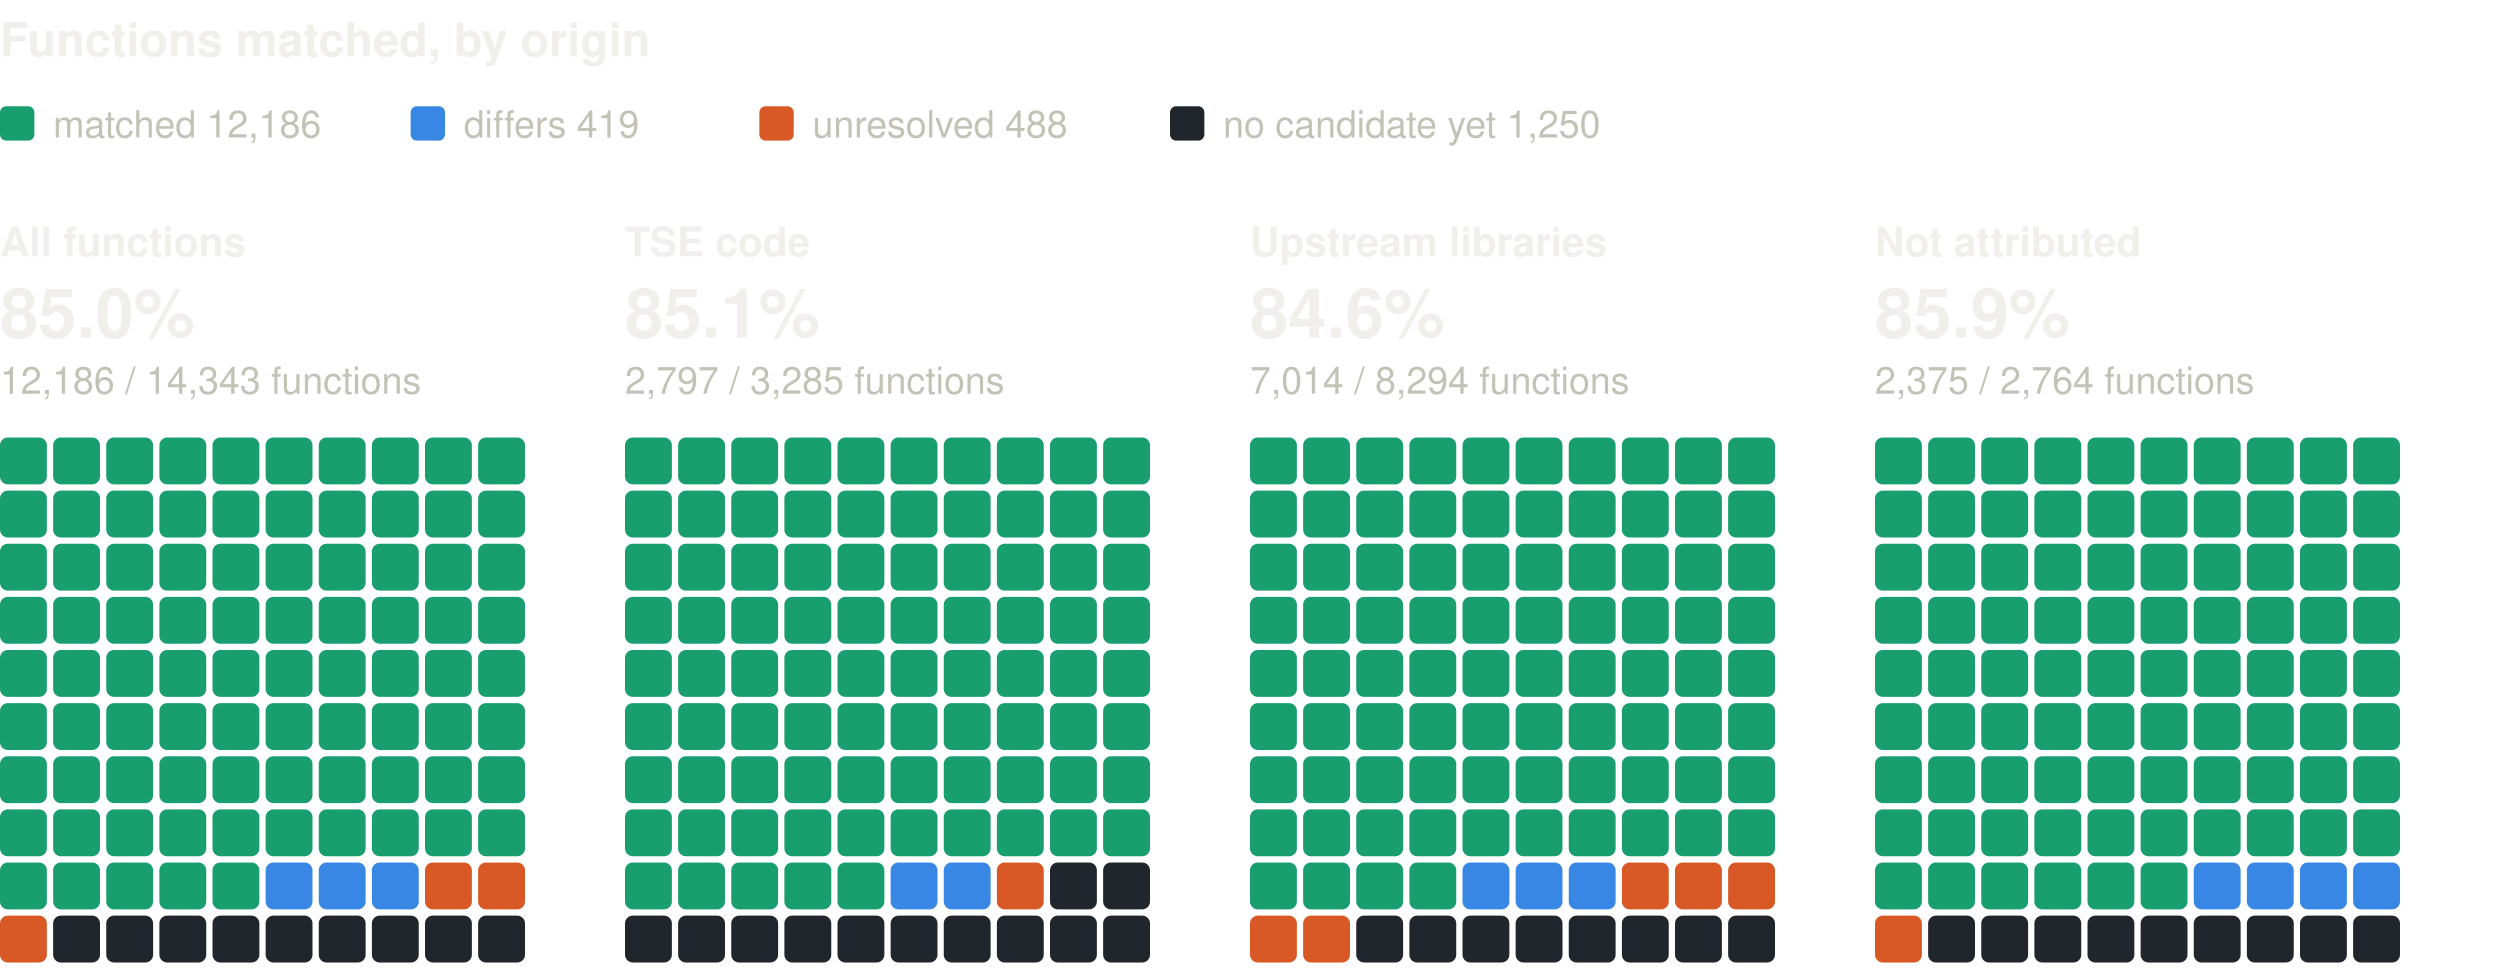
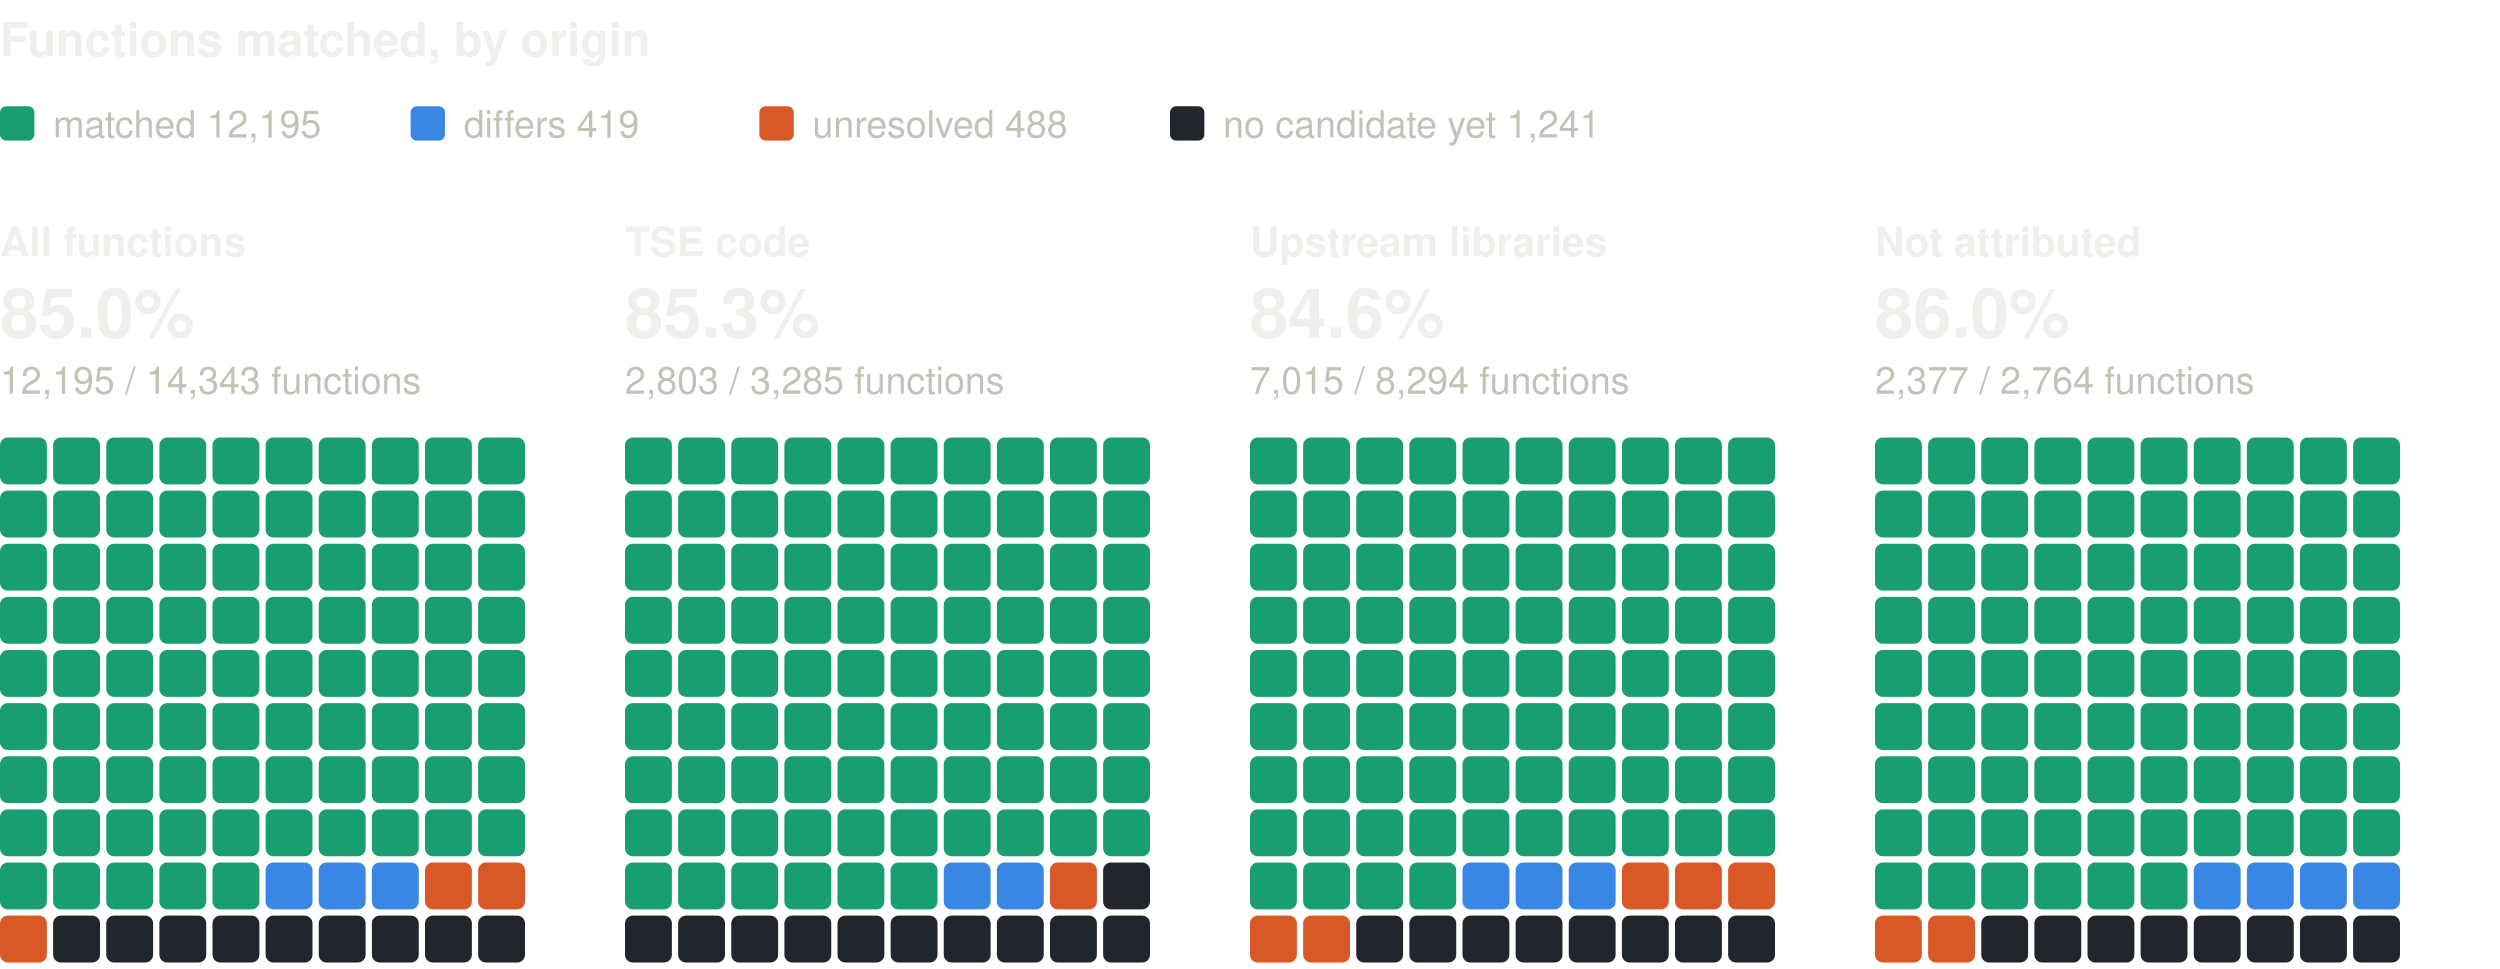
<svg xmlns="http://www.w3.org/2000/svg" width="800" height="310" viewBox="0 0 800 310" role="img" aria-label="Functions matched, by origin: one square per percent, coloured by verdict" font-family="system-ui, -apple-system, 'Segoe UI', Helvetica, Arial, sans-serif">
  <text x="0" y="18" font-size="15" fill="#f0efec" font-weight="600">Functions matched, by origin</text>
  <rect x="0" y="34" width="11" height="11" rx="2" fill="#199e70" />
-   <text x="17" y="44" font-size="12" fill="#c3c2b7">matched 12,186</text>
+   <text x="17" y="44" font-size="12" fill="#c3c2b7">matched 12,195</text>
  <rect x="131.4" y="34" width="11" height="11" rx="2" fill="#3987e5" />
  <text x="148.4" y="44" font-size="12" fill="#c3c2b7">differs 419</text>
  <rect x="243" y="34" width="11" height="11" rx="2" fill="#d95926" />
  <text x="260" y="44" font-size="12" fill="#c3c2b7">unresolved 488</text>
  <rect x="374.4" y="34" width="11" height="11" rx="2" fill="#21262d" />
-   <text x="391.4" y="44" font-size="12" fill="#c3c2b7">no candidate yet 1,250</text>
+   <text x="391.4" y="44" font-size="12" fill="#c3c2b7">no candidate yet 1,241</text>
  <text x="0" y="82" font-size="13" fill="#f0efec" font-weight="600">All functions</text>
  <text x="0" y="108" font-size="22" fill="#f0efec" font-weight="600">85.0%</text>
-   <text x="0" y="126" font-size="12" fill="#c3c2b7">12,186 / 14,343 functions</text>
+   <text x="0" y="126" font-size="12" fill="#c3c2b7">12,195 / 14,343 functions</text>
  <rect x="0" y="140" width="15" height="15" rx="2.5" fill="#199e70" />
  <rect x="17" y="140" width="15" height="15" rx="2.5" fill="#199e70" />
  <rect x="34" y="140" width="15" height="15" rx="2.5" fill="#199e70" />
  <rect x="51" y="140" width="15" height="15" rx="2.5" fill="#199e70" />
  <rect x="68" y="140" width="15" height="15" rx="2.5" fill="#199e70" />
  <rect x="85" y="140" width="15" height="15" rx="2.5" fill="#199e70" />
  <rect x="102" y="140" width="15" height="15" rx="2.5" fill="#199e70" />
  <rect x="119" y="140" width="15" height="15" rx="2.5" fill="#199e70" />
  <rect x="136" y="140" width="15" height="15" rx="2.5" fill="#199e70" />
  <rect x="153" y="140" width="15" height="15" rx="2.5" fill="#199e70" />
  <rect x="0" y="157" width="15" height="15" rx="2.5" fill="#199e70" />
  <rect x="17" y="157" width="15" height="15" rx="2.5" fill="#199e70" />
  <rect x="34" y="157" width="15" height="15" rx="2.5" fill="#199e70" />
  <rect x="51" y="157" width="15" height="15" rx="2.5" fill="#199e70" />
  <rect x="68" y="157" width="15" height="15" rx="2.5" fill="#199e70" />
  <rect x="85" y="157" width="15" height="15" rx="2.5" fill="#199e70" />
  <rect x="102" y="157" width="15" height="15" rx="2.5" fill="#199e70" />
  <rect x="119" y="157" width="15" height="15" rx="2.5" fill="#199e70" />
  <rect x="136" y="157" width="15" height="15" rx="2.5" fill="#199e70" />
  <rect x="153" y="157" width="15" height="15" rx="2.5" fill="#199e70" />
  <rect x="0" y="174" width="15" height="15" rx="2.5" fill="#199e70" />
  <rect x="17" y="174" width="15" height="15" rx="2.5" fill="#199e70" />
  <rect x="34" y="174" width="15" height="15" rx="2.5" fill="#199e70" />
  <rect x="51" y="174" width="15" height="15" rx="2.5" fill="#199e70" />
  <rect x="68" y="174" width="15" height="15" rx="2.5" fill="#199e70" />
  <rect x="85" y="174" width="15" height="15" rx="2.5" fill="#199e70" />
  <rect x="102" y="174" width="15" height="15" rx="2.5" fill="#199e70" />
  <rect x="119" y="174" width="15" height="15" rx="2.5" fill="#199e70" />
  <rect x="136" y="174" width="15" height="15" rx="2.5" fill="#199e70" />
  <rect x="153" y="174" width="15" height="15" rx="2.5" fill="#199e70" />
  <rect x="0" y="191" width="15" height="15" rx="2.5" fill="#199e70" />
  <rect x="17" y="191" width="15" height="15" rx="2.5" fill="#199e70" />
  <rect x="34" y="191" width="15" height="15" rx="2.5" fill="#199e70" />
  <rect x="51" y="191" width="15" height="15" rx="2.5" fill="#199e70" />
  <rect x="68" y="191" width="15" height="15" rx="2.5" fill="#199e70" />
  <rect x="85" y="191" width="15" height="15" rx="2.5" fill="#199e70" />
  <rect x="102" y="191" width="15" height="15" rx="2.5" fill="#199e70" />
  <rect x="119" y="191" width="15" height="15" rx="2.5" fill="#199e70" />
  <rect x="136" y="191" width="15" height="15" rx="2.5" fill="#199e70" />
  <rect x="153" y="191" width="15" height="15" rx="2.5" fill="#199e70" />
  <rect x="0" y="208" width="15" height="15" rx="2.5" fill="#199e70" />
  <rect x="17" y="208" width="15" height="15" rx="2.5" fill="#199e70" />
  <rect x="34" y="208" width="15" height="15" rx="2.5" fill="#199e70" />
  <rect x="51" y="208" width="15" height="15" rx="2.5" fill="#199e70" />
  <rect x="68" y="208" width="15" height="15" rx="2.5" fill="#199e70" />
  <rect x="85" y="208" width="15" height="15" rx="2.5" fill="#199e70" />
  <rect x="102" y="208" width="15" height="15" rx="2.5" fill="#199e70" />
  <rect x="119" y="208" width="15" height="15" rx="2.5" fill="#199e70" />
  <rect x="136" y="208" width="15" height="15" rx="2.5" fill="#199e70" />
  <rect x="153" y="208" width="15" height="15" rx="2.5" fill="#199e70" />
  <rect x="0" y="225" width="15" height="15" rx="2.5" fill="#199e70" />
  <rect x="17" y="225" width="15" height="15" rx="2.5" fill="#199e70" />
  <rect x="34" y="225" width="15" height="15" rx="2.5" fill="#199e70" />
  <rect x="51" y="225" width="15" height="15" rx="2.5" fill="#199e70" />
  <rect x="68" y="225" width="15" height="15" rx="2.5" fill="#199e70" />
  <rect x="85" y="225" width="15" height="15" rx="2.5" fill="#199e70" />
  <rect x="102" y="225" width="15" height="15" rx="2.5" fill="#199e70" />
  <rect x="119" y="225" width="15" height="15" rx="2.5" fill="#199e70" />
  <rect x="136" y="225" width="15" height="15" rx="2.5" fill="#199e70" />
  <rect x="153" y="225" width="15" height="15" rx="2.5" fill="#199e70" />
  <rect x="0" y="242" width="15" height="15" rx="2.5" fill="#199e70" />
  <rect x="17" y="242" width="15" height="15" rx="2.5" fill="#199e70" />
  <rect x="34" y="242" width="15" height="15" rx="2.5" fill="#199e70" />
  <rect x="51" y="242" width="15" height="15" rx="2.5" fill="#199e70" />
  <rect x="68" y="242" width="15" height="15" rx="2.5" fill="#199e70" />
  <rect x="85" y="242" width="15" height="15" rx="2.5" fill="#199e70" />
  <rect x="102" y="242" width="15" height="15" rx="2.5" fill="#199e70" />
  <rect x="119" y="242" width="15" height="15" rx="2.5" fill="#199e70" />
  <rect x="136" y="242" width="15" height="15" rx="2.5" fill="#199e70" />
  <rect x="153" y="242" width="15" height="15" rx="2.5" fill="#199e70" />
  <rect x="0" y="259" width="15" height="15" rx="2.5" fill="#199e70" />
  <rect x="17" y="259" width="15" height="15" rx="2.5" fill="#199e70" />
  <rect x="34" y="259" width="15" height="15" rx="2.5" fill="#199e70" />
  <rect x="51" y="259" width="15" height="15" rx="2.5" fill="#199e70" />
  <rect x="68" y="259" width="15" height="15" rx="2.5" fill="#199e70" />
  <rect x="85" y="259" width="15" height="15" rx="2.5" fill="#199e70" />
  <rect x="102" y="259" width="15" height="15" rx="2.5" fill="#199e70" />
  <rect x="119" y="259" width="15" height="15" rx="2.5" fill="#199e70" />
  <rect x="136" y="259" width="15" height="15" rx="2.5" fill="#199e70" />
  <rect x="153" y="259" width="15" height="15" rx="2.5" fill="#199e70" />
  <rect x="0" y="276" width="15" height="15" rx="2.5" fill="#199e70" />
  <rect x="17" y="276" width="15" height="15" rx="2.5" fill="#199e70" />
  <rect x="34" y="276" width="15" height="15" rx="2.5" fill="#199e70" />
  <rect x="51" y="276" width="15" height="15" rx="2.5" fill="#199e70" />
  <rect x="68" y="276" width="15" height="15" rx="2.5" fill="#199e70" />
  <rect x="85" y="276" width="15" height="15" rx="2.5" fill="#3987e5" />
  <rect x="102" y="276" width="15" height="15" rx="2.5" fill="#3987e5" />
  <rect x="119" y="276" width="15" height="15" rx="2.5" fill="#3987e5" />
  <rect x="136" y="276" width="15" height="15" rx="2.5" fill="#d95926" />
  <rect x="153" y="276" width="15" height="15" rx="2.5" fill="#d95926" />
  <rect x="0" y="293" width="15" height="15" rx="2.5" fill="#d95926" />
  <rect x="17" y="293" width="15" height="15" rx="2.5" fill="#21262d" />
  <rect x="34" y="293" width="15" height="15" rx="2.5" fill="#21262d" />
  <rect x="51" y="293" width="15" height="15" rx="2.5" fill="#21262d" />
  <rect x="68" y="293" width="15" height="15" rx="2.5" fill="#21262d" />
  <rect x="85" y="293" width="15" height="15" rx="2.5" fill="#21262d" />
  <rect x="102" y="293" width="15" height="15" rx="2.5" fill="#21262d" />
  <rect x="119" y="293" width="15" height="15" rx="2.5" fill="#21262d" />
  <rect x="136" y="293" width="15" height="15" rx="2.5" fill="#21262d" />
  <rect x="153" y="293" width="15" height="15" rx="2.5" fill="#21262d" />
  <text x="200" y="82" font-size="13" fill="#f0efec" font-weight="600">TSE code</text>
-   <text x="200" y="108" font-size="22" fill="#f0efec" font-weight="600">85.1%</text>
-   <text x="200" y="126" font-size="12" fill="#c3c2b7">2,797 / 3,285 functions</text>
+   <text x="200" y="108" font-size="22" fill="#f0efec" font-weight="600">85.3%</text>
+   <text x="200" y="126" font-size="12" fill="#c3c2b7">2,803 / 3,285 functions</text>
  <rect x="200" y="140" width="15" height="15" rx="2.5" fill="#199e70" />
  <rect x="217" y="140" width="15" height="15" rx="2.5" fill="#199e70" />
  <rect x="234" y="140" width="15" height="15" rx="2.5" fill="#199e70" />
  <rect x="251" y="140" width="15" height="15" rx="2.5" fill="#199e70" />
  <rect x="268" y="140" width="15" height="15" rx="2.5" fill="#199e70" />
  <rect x="285" y="140" width="15" height="15" rx="2.5" fill="#199e70" />
  <rect x="302" y="140" width="15" height="15" rx="2.5" fill="#199e70" />
  <rect x="319" y="140" width="15" height="15" rx="2.5" fill="#199e70" />
  <rect x="336" y="140" width="15" height="15" rx="2.5" fill="#199e70" />
  <rect x="353" y="140" width="15" height="15" rx="2.5" fill="#199e70" />
  <rect x="200" y="157" width="15" height="15" rx="2.5" fill="#199e70" />
  <rect x="217" y="157" width="15" height="15" rx="2.5" fill="#199e70" />
  <rect x="234" y="157" width="15" height="15" rx="2.5" fill="#199e70" />
  <rect x="251" y="157" width="15" height="15" rx="2.5" fill="#199e70" />
  <rect x="268" y="157" width="15" height="15" rx="2.5" fill="#199e70" />
  <rect x="285" y="157" width="15" height="15" rx="2.5" fill="#199e70" />
  <rect x="302" y="157" width="15" height="15" rx="2.5" fill="#199e70" />
  <rect x="319" y="157" width="15" height="15" rx="2.5" fill="#199e70" />
  <rect x="336" y="157" width="15" height="15" rx="2.5" fill="#199e70" />
  <rect x="353" y="157" width="15" height="15" rx="2.5" fill="#199e70" />
  <rect x="200" y="174" width="15" height="15" rx="2.5" fill="#199e70" />
  <rect x="217" y="174" width="15" height="15" rx="2.5" fill="#199e70" />
  <rect x="234" y="174" width="15" height="15" rx="2.5" fill="#199e70" />
  <rect x="251" y="174" width="15" height="15" rx="2.5" fill="#199e70" />
  <rect x="268" y="174" width="15" height="15" rx="2.5" fill="#199e70" />
  <rect x="285" y="174" width="15" height="15" rx="2.5" fill="#199e70" />
  <rect x="302" y="174" width="15" height="15" rx="2.5" fill="#199e70" />
  <rect x="319" y="174" width="15" height="15" rx="2.5" fill="#199e70" />
  <rect x="336" y="174" width="15" height="15" rx="2.5" fill="#199e70" />
  <rect x="353" y="174" width="15" height="15" rx="2.5" fill="#199e70" />
  <rect x="200" y="191" width="15" height="15" rx="2.5" fill="#199e70" />
  <rect x="217" y="191" width="15" height="15" rx="2.5" fill="#199e70" />
  <rect x="234" y="191" width="15" height="15" rx="2.5" fill="#199e70" />
  <rect x="251" y="191" width="15" height="15" rx="2.5" fill="#199e70" />
  <rect x="268" y="191" width="15" height="15" rx="2.5" fill="#199e70" />
  <rect x="285" y="191" width="15" height="15" rx="2.5" fill="#199e70" />
  <rect x="302" y="191" width="15" height="15" rx="2.5" fill="#199e70" />
  <rect x="319" y="191" width="15" height="15" rx="2.5" fill="#199e70" />
  <rect x="336" y="191" width="15" height="15" rx="2.5" fill="#199e70" />
  <rect x="353" y="191" width="15" height="15" rx="2.5" fill="#199e70" />
  <rect x="200" y="208" width="15" height="15" rx="2.5" fill="#199e70" />
  <rect x="217" y="208" width="15" height="15" rx="2.5" fill="#199e70" />
  <rect x="234" y="208" width="15" height="15" rx="2.5" fill="#199e70" />
  <rect x="251" y="208" width="15" height="15" rx="2.5" fill="#199e70" />
  <rect x="268" y="208" width="15" height="15" rx="2.5" fill="#199e70" />
  <rect x="285" y="208" width="15" height="15" rx="2.5" fill="#199e70" />
  <rect x="302" y="208" width="15" height="15" rx="2.5" fill="#199e70" />
  <rect x="319" y="208" width="15" height="15" rx="2.5" fill="#199e70" />
  <rect x="336" y="208" width="15" height="15" rx="2.5" fill="#199e70" />
  <rect x="353" y="208" width="15" height="15" rx="2.5" fill="#199e70" />
  <rect x="200" y="225" width="15" height="15" rx="2.5" fill="#199e70" />
  <rect x="217" y="225" width="15" height="15" rx="2.5" fill="#199e70" />
  <rect x="234" y="225" width="15" height="15" rx="2.5" fill="#199e70" />
  <rect x="251" y="225" width="15" height="15" rx="2.5" fill="#199e70" />
  <rect x="268" y="225" width="15" height="15" rx="2.5" fill="#199e70" />
  <rect x="285" y="225" width="15" height="15" rx="2.5" fill="#199e70" />
  <rect x="302" y="225" width="15" height="15" rx="2.5" fill="#199e70" />
  <rect x="319" y="225" width="15" height="15" rx="2.5" fill="#199e70" />
  <rect x="336" y="225" width="15" height="15" rx="2.5" fill="#199e70" />
  <rect x="353" y="225" width="15" height="15" rx="2.5" fill="#199e70" />
  <rect x="200" y="242" width="15" height="15" rx="2.5" fill="#199e70" />
  <rect x="217" y="242" width="15" height="15" rx="2.5" fill="#199e70" />
  <rect x="234" y="242" width="15" height="15" rx="2.5" fill="#199e70" />
  <rect x="251" y="242" width="15" height="15" rx="2.5" fill="#199e70" />
  <rect x="268" y="242" width="15" height="15" rx="2.5" fill="#199e70" />
  <rect x="285" y="242" width="15" height="15" rx="2.5" fill="#199e70" />
  <rect x="302" y="242" width="15" height="15" rx="2.5" fill="#199e70" />
  <rect x="319" y="242" width="15" height="15" rx="2.5" fill="#199e70" />
  <rect x="336" y="242" width="15" height="15" rx="2.5" fill="#199e70" />
  <rect x="353" y="242" width="15" height="15" rx="2.5" fill="#199e70" />
  <rect x="200" y="259" width="15" height="15" rx="2.5" fill="#199e70" />
  <rect x="217" y="259" width="15" height="15" rx="2.5" fill="#199e70" />
  <rect x="234" y="259" width="15" height="15" rx="2.5" fill="#199e70" />
  <rect x="251" y="259" width="15" height="15" rx="2.5" fill="#199e70" />
  <rect x="268" y="259" width="15" height="15" rx="2.5" fill="#199e70" />
  <rect x="285" y="259" width="15" height="15" rx="2.5" fill="#199e70" />
  <rect x="302" y="259" width="15" height="15" rx="2.5" fill="#199e70" />
  <rect x="319" y="259" width="15" height="15" rx="2.5" fill="#199e70" />
  <rect x="336" y="259" width="15" height="15" rx="2.5" fill="#199e70" />
  <rect x="353" y="259" width="15" height="15" rx="2.5" fill="#199e70" />
  <rect x="200" y="276" width="15" height="15" rx="2.5" fill="#199e70" />
  <rect x="217" y="276" width="15" height="15" rx="2.5" fill="#199e70" />
  <rect x="234" y="276" width="15" height="15" rx="2.5" fill="#199e70" />
  <rect x="251" y="276" width="15" height="15" rx="2.5" fill="#199e70" />
  <rect x="268" y="276" width="15" height="15" rx="2.5" fill="#199e70" />
-   <rect x="285" y="276" width="15" height="15" rx="2.5" fill="#3987e5" />
+   <rect x="285" y="276" width="15" height="15" rx="2.5" fill="#199e70" />
  <rect x="302" y="276" width="15" height="15" rx="2.5" fill="#3987e5" />
-   <rect x="319" y="276" width="15" height="15" rx="2.5" fill="#d95926" />
-   <rect x="336" y="276" width="15" height="15" rx="2.5" fill="#21262d" />
+   <rect x="319" y="276" width="15" height="15" rx="2.5" fill="#3987e5" />
+   <rect x="336" y="276" width="15" height="15" rx="2.5" fill="#d95926" />
  <rect x="353" y="276" width="15" height="15" rx="2.5" fill="#21262d" />
  <rect x="200" y="293" width="15" height="15" rx="2.5" fill="#21262d" />
  <rect x="217" y="293" width="15" height="15" rx="2.5" fill="#21262d" />
  <rect x="234" y="293" width="15" height="15" rx="2.5" fill="#21262d" />
  <rect x="251" y="293" width="15" height="15" rx="2.5" fill="#21262d" />
  <rect x="268" y="293" width="15" height="15" rx="2.5" fill="#21262d" />
  <rect x="285" y="293" width="15" height="15" rx="2.5" fill="#21262d" />
  <rect x="302" y="293" width="15" height="15" rx="2.5" fill="#21262d" />
  <rect x="319" y="293" width="15" height="15" rx="2.5" fill="#21262d" />
  <rect x="336" y="293" width="15" height="15" rx="2.5" fill="#21262d" />
  <rect x="353" y="293" width="15" height="15" rx="2.5" fill="#21262d" />
  <text x="400" y="82" font-size="13" fill="#f0efec" font-weight="600">Upstream libraries</text>
  <text x="400" y="108" font-size="22" fill="#f0efec" font-weight="600">84.6%</text>
-   <text x="400" y="126" font-size="12" fill="#c3c2b7">7,014 / 8,294 functions</text>
+   <text x="400" y="126" font-size="12" fill="#c3c2b7">7,015 / 8,294 functions</text>
  <rect x="400" y="140" width="15" height="15" rx="2.5" fill="#199e70" />
  <rect x="417" y="140" width="15" height="15" rx="2.5" fill="#199e70" />
  <rect x="434" y="140" width="15" height="15" rx="2.5" fill="#199e70" />
  <rect x="451" y="140" width="15" height="15" rx="2.5" fill="#199e70" />
  <rect x="468" y="140" width="15" height="15" rx="2.5" fill="#199e70" />
  <rect x="485" y="140" width="15" height="15" rx="2.5" fill="#199e70" />
  <rect x="502" y="140" width="15" height="15" rx="2.5" fill="#199e70" />
  <rect x="519" y="140" width="15" height="15" rx="2.5" fill="#199e70" />
  <rect x="536" y="140" width="15" height="15" rx="2.5" fill="#199e70" />
  <rect x="553" y="140" width="15" height="15" rx="2.5" fill="#199e70" />
  <rect x="400" y="157" width="15" height="15" rx="2.5" fill="#199e70" />
  <rect x="417" y="157" width="15" height="15" rx="2.5" fill="#199e70" />
  <rect x="434" y="157" width="15" height="15" rx="2.5" fill="#199e70" />
  <rect x="451" y="157" width="15" height="15" rx="2.5" fill="#199e70" />
  <rect x="468" y="157" width="15" height="15" rx="2.5" fill="#199e70" />
  <rect x="485" y="157" width="15" height="15" rx="2.5" fill="#199e70" />
  <rect x="502" y="157" width="15" height="15" rx="2.5" fill="#199e70" />
  <rect x="519" y="157" width="15" height="15" rx="2.5" fill="#199e70" />
  <rect x="536" y="157" width="15" height="15" rx="2.5" fill="#199e70" />
  <rect x="553" y="157" width="15" height="15" rx="2.5" fill="#199e70" />
  <rect x="400" y="174" width="15" height="15" rx="2.5" fill="#199e70" />
  <rect x="417" y="174" width="15" height="15" rx="2.5" fill="#199e70" />
  <rect x="434" y="174" width="15" height="15" rx="2.5" fill="#199e70" />
  <rect x="451" y="174" width="15" height="15" rx="2.5" fill="#199e70" />
  <rect x="468" y="174" width="15" height="15" rx="2.5" fill="#199e70" />
  <rect x="485" y="174" width="15" height="15" rx="2.5" fill="#199e70" />
  <rect x="502" y="174" width="15" height="15" rx="2.5" fill="#199e70" />
  <rect x="519" y="174" width="15" height="15" rx="2.5" fill="#199e70" />
  <rect x="536" y="174" width="15" height="15" rx="2.5" fill="#199e70" />
  <rect x="553" y="174" width="15" height="15" rx="2.5" fill="#199e70" />
  <rect x="400" y="191" width="15" height="15" rx="2.5" fill="#199e70" />
  <rect x="417" y="191" width="15" height="15" rx="2.5" fill="#199e70" />
  <rect x="434" y="191" width="15" height="15" rx="2.5" fill="#199e70" />
  <rect x="451" y="191" width="15" height="15" rx="2.5" fill="#199e70" />
  <rect x="468" y="191" width="15" height="15" rx="2.5" fill="#199e70" />
  <rect x="485" y="191" width="15" height="15" rx="2.5" fill="#199e70" />
  <rect x="502" y="191" width="15" height="15" rx="2.5" fill="#199e70" />
  <rect x="519" y="191" width="15" height="15" rx="2.5" fill="#199e70" />
  <rect x="536" y="191" width="15" height="15" rx="2.5" fill="#199e70" />
  <rect x="553" y="191" width="15" height="15" rx="2.5" fill="#199e70" />
  <rect x="400" y="208" width="15" height="15" rx="2.5" fill="#199e70" />
  <rect x="417" y="208" width="15" height="15" rx="2.5" fill="#199e70" />
  <rect x="434" y="208" width="15" height="15" rx="2.5" fill="#199e70" />
  <rect x="451" y="208" width="15" height="15" rx="2.5" fill="#199e70" />
  <rect x="468" y="208" width="15" height="15" rx="2.5" fill="#199e70" />
  <rect x="485" y="208" width="15" height="15" rx="2.5" fill="#199e70" />
  <rect x="502" y="208" width="15" height="15" rx="2.5" fill="#199e70" />
  <rect x="519" y="208" width="15" height="15" rx="2.5" fill="#199e70" />
  <rect x="536" y="208" width="15" height="15" rx="2.5" fill="#199e70" />
  <rect x="553" y="208" width="15" height="15" rx="2.5" fill="#199e70" />
  <rect x="400" y="225" width="15" height="15" rx="2.5" fill="#199e70" />
  <rect x="417" y="225" width="15" height="15" rx="2.5" fill="#199e70" />
  <rect x="434" y="225" width="15" height="15" rx="2.5" fill="#199e70" />
  <rect x="451" y="225" width="15" height="15" rx="2.5" fill="#199e70" />
  <rect x="468" y="225" width="15" height="15" rx="2.5" fill="#199e70" />
  <rect x="485" y="225" width="15" height="15" rx="2.5" fill="#199e70" />
  <rect x="502" y="225" width="15" height="15" rx="2.5" fill="#199e70" />
  <rect x="519" y="225" width="15" height="15" rx="2.5" fill="#199e70" />
  <rect x="536" y="225" width="15" height="15" rx="2.5" fill="#199e70" />
  <rect x="553" y="225" width="15" height="15" rx="2.5" fill="#199e70" />
  <rect x="400" y="242" width="15" height="15" rx="2.5" fill="#199e70" />
  <rect x="417" y="242" width="15" height="15" rx="2.5" fill="#199e70" />
  <rect x="434" y="242" width="15" height="15" rx="2.5" fill="#199e70" />
  <rect x="451" y="242" width="15" height="15" rx="2.5" fill="#199e70" />
  <rect x="468" y="242" width="15" height="15" rx="2.5" fill="#199e70" />
  <rect x="485" y="242" width="15" height="15" rx="2.5" fill="#199e70" />
  <rect x="502" y="242" width="15" height="15" rx="2.5" fill="#199e70" />
  <rect x="519" y="242" width="15" height="15" rx="2.5" fill="#199e70" />
  <rect x="536" y="242" width="15" height="15" rx="2.5" fill="#199e70" />
  <rect x="553" y="242" width="15" height="15" rx="2.5" fill="#199e70" />
  <rect x="400" y="259" width="15" height="15" rx="2.5" fill="#199e70" />
  <rect x="417" y="259" width="15" height="15" rx="2.5" fill="#199e70" />
  <rect x="434" y="259" width="15" height="15" rx="2.5" fill="#199e70" />
  <rect x="451" y="259" width="15" height="15" rx="2.5" fill="#199e70" />
  <rect x="468" y="259" width="15" height="15" rx="2.5" fill="#199e70" />
  <rect x="485" y="259" width="15" height="15" rx="2.5" fill="#199e70" />
  <rect x="502" y="259" width="15" height="15" rx="2.5" fill="#199e70" />
  <rect x="519" y="259" width="15" height="15" rx="2.5" fill="#199e70" />
  <rect x="536" y="259" width="15" height="15" rx="2.5" fill="#199e70" />
  <rect x="553" y="259" width="15" height="15" rx="2.5" fill="#199e70" />
  <rect x="400" y="276" width="15" height="15" rx="2.5" fill="#199e70" />
  <rect x="417" y="276" width="15" height="15" rx="2.5" fill="#199e70" />
  <rect x="434" y="276" width="15" height="15" rx="2.5" fill="#199e70" />
  <rect x="451" y="276" width="15" height="15" rx="2.5" fill="#199e70" />
  <rect x="468" y="276" width="15" height="15" rx="2.5" fill="#3987e5" />
  <rect x="485" y="276" width="15" height="15" rx="2.5" fill="#3987e5" />
  <rect x="502" y="276" width="15" height="15" rx="2.5" fill="#3987e5" />
  <rect x="519" y="276" width="15" height="15" rx="2.5" fill="#d95926" />
  <rect x="536" y="276" width="15" height="15" rx="2.5" fill="#d95926" />
  <rect x="553" y="276" width="15" height="15" rx="2.5" fill="#d95926" />
  <rect x="400" y="293" width="15" height="15" rx="2.5" fill="#d95926" />
  <rect x="417" y="293" width="15" height="15" rx="2.5" fill="#d95926" />
  <rect x="434" y="293" width="15" height="15" rx="2.5" fill="#21262d" />
  <rect x="451" y="293" width="15" height="15" rx="2.5" fill="#21262d" />
  <rect x="468" y="293" width="15" height="15" rx="2.5" fill="#21262d" />
  <rect x="485" y="293" width="15" height="15" rx="2.5" fill="#21262d" />
  <rect x="502" y="293" width="15" height="15" rx="2.5" fill="#21262d" />
  <rect x="519" y="293" width="15" height="15" rx="2.5" fill="#21262d" />
  <rect x="536" y="293" width="15" height="15" rx="2.5" fill="#21262d" />
  <rect x="553" y="293" width="15" height="15" rx="2.5" fill="#21262d" />
  <text x="600" y="82" font-size="13" fill="#f0efec" font-weight="600">Not attributed</text>
-   <text x="600" y="108" font-size="22" fill="#f0efec" font-weight="600">85.9%</text>
-   <text x="600" y="126" font-size="12" fill="#c3c2b7">2,375 / 2,764 functions</text>
+   <text x="600" y="108" font-size="22" fill="#f0efec" font-weight="600">86.0%</text>
+   <text x="600" y="126" font-size="12" fill="#c3c2b7">2,377 / 2,764 functions</text>
  <rect x="600" y="140" width="15" height="15" rx="2.5" fill="#199e70" />
  <rect x="617" y="140" width="15" height="15" rx="2.5" fill="#199e70" />
  <rect x="634" y="140" width="15" height="15" rx="2.5" fill="#199e70" />
  <rect x="651" y="140" width="15" height="15" rx="2.5" fill="#199e70" />
  <rect x="668" y="140" width="15" height="15" rx="2.5" fill="#199e70" />
  <rect x="685" y="140" width="15" height="15" rx="2.5" fill="#199e70" />
  <rect x="702" y="140" width="15" height="15" rx="2.5" fill="#199e70" />
  <rect x="719" y="140" width="15" height="15" rx="2.5" fill="#199e70" />
  <rect x="736" y="140" width="15" height="15" rx="2.5" fill="#199e70" />
  <rect x="753" y="140" width="15" height="15" rx="2.5" fill="#199e70" />
  <rect x="600" y="157" width="15" height="15" rx="2.5" fill="#199e70" />
  <rect x="617" y="157" width="15" height="15" rx="2.5" fill="#199e70" />
  <rect x="634" y="157" width="15" height="15" rx="2.5" fill="#199e70" />
  <rect x="651" y="157" width="15" height="15" rx="2.5" fill="#199e70" />
  <rect x="668" y="157" width="15" height="15" rx="2.5" fill="#199e70" />
  <rect x="685" y="157" width="15" height="15" rx="2.5" fill="#199e70" />
  <rect x="702" y="157" width="15" height="15" rx="2.5" fill="#199e70" />
  <rect x="719" y="157" width="15" height="15" rx="2.5" fill="#199e70" />
  <rect x="736" y="157" width="15" height="15" rx="2.5" fill="#199e70" />
  <rect x="753" y="157" width="15" height="15" rx="2.5" fill="#199e70" />
  <rect x="600" y="174" width="15" height="15" rx="2.5" fill="#199e70" />
  <rect x="617" y="174" width="15" height="15" rx="2.5" fill="#199e70" />
  <rect x="634" y="174" width="15" height="15" rx="2.5" fill="#199e70" />
  <rect x="651" y="174" width="15" height="15" rx="2.5" fill="#199e70" />
  <rect x="668" y="174" width="15" height="15" rx="2.5" fill="#199e70" />
  <rect x="685" y="174" width="15" height="15" rx="2.5" fill="#199e70" />
  <rect x="702" y="174" width="15" height="15" rx="2.5" fill="#199e70" />
  <rect x="719" y="174" width="15" height="15" rx="2.5" fill="#199e70" />
  <rect x="736" y="174" width="15" height="15" rx="2.5" fill="#199e70" />
  <rect x="753" y="174" width="15" height="15" rx="2.5" fill="#199e70" />
  <rect x="600" y="191" width="15" height="15" rx="2.5" fill="#199e70" />
  <rect x="617" y="191" width="15" height="15" rx="2.5" fill="#199e70" />
  <rect x="634" y="191" width="15" height="15" rx="2.5" fill="#199e70" />
  <rect x="651" y="191" width="15" height="15" rx="2.5" fill="#199e70" />
  <rect x="668" y="191" width="15" height="15" rx="2.5" fill="#199e70" />
  <rect x="685" y="191" width="15" height="15" rx="2.5" fill="#199e70" />
  <rect x="702" y="191" width="15" height="15" rx="2.5" fill="#199e70" />
  <rect x="719" y="191" width="15" height="15" rx="2.5" fill="#199e70" />
  <rect x="736" y="191" width="15" height="15" rx="2.5" fill="#199e70" />
  <rect x="753" y="191" width="15" height="15" rx="2.5" fill="#199e70" />
  <rect x="600" y="208" width="15" height="15" rx="2.5" fill="#199e70" />
  <rect x="617" y="208" width="15" height="15" rx="2.5" fill="#199e70" />
  <rect x="634" y="208" width="15" height="15" rx="2.5" fill="#199e70" />
  <rect x="651" y="208" width="15" height="15" rx="2.5" fill="#199e70" />
  <rect x="668" y="208" width="15" height="15" rx="2.5" fill="#199e70" />
  <rect x="685" y="208" width="15" height="15" rx="2.5" fill="#199e70" />
  <rect x="702" y="208" width="15" height="15" rx="2.5" fill="#199e70" />
  <rect x="719" y="208" width="15" height="15" rx="2.5" fill="#199e70" />
  <rect x="736" y="208" width="15" height="15" rx="2.5" fill="#199e70" />
  <rect x="753" y="208" width="15" height="15" rx="2.5" fill="#199e70" />
  <rect x="600" y="225" width="15" height="15" rx="2.5" fill="#199e70" />
  <rect x="617" y="225" width="15" height="15" rx="2.5" fill="#199e70" />
  <rect x="634" y="225" width="15" height="15" rx="2.5" fill="#199e70" />
  <rect x="651" y="225" width="15" height="15" rx="2.5" fill="#199e70" />
  <rect x="668" y="225" width="15" height="15" rx="2.5" fill="#199e70" />
  <rect x="685" y="225" width="15" height="15" rx="2.5" fill="#199e70" />
  <rect x="702" y="225" width="15" height="15" rx="2.5" fill="#199e70" />
  <rect x="719" y="225" width="15" height="15" rx="2.5" fill="#199e70" />
  <rect x="736" y="225" width="15" height="15" rx="2.5" fill="#199e70" />
  <rect x="753" y="225" width="15" height="15" rx="2.5" fill="#199e70" />
  <rect x="600" y="242" width="15" height="15" rx="2.5" fill="#199e70" />
  <rect x="617" y="242" width="15" height="15" rx="2.5" fill="#199e70" />
  <rect x="634" y="242" width="15" height="15" rx="2.5" fill="#199e70" />
  <rect x="651" y="242" width="15" height="15" rx="2.5" fill="#199e70" />
  <rect x="668" y="242" width="15" height="15" rx="2.5" fill="#199e70" />
  <rect x="685" y="242" width="15" height="15" rx="2.5" fill="#199e70" />
  <rect x="702" y="242" width="15" height="15" rx="2.5" fill="#199e70" />
  <rect x="719" y="242" width="15" height="15" rx="2.5" fill="#199e70" />
  <rect x="736" y="242" width="15" height="15" rx="2.5" fill="#199e70" />
  <rect x="753" y="242" width="15" height="15" rx="2.5" fill="#199e70" />
  <rect x="600" y="259" width="15" height="15" rx="2.5" fill="#199e70" />
  <rect x="617" y="259" width="15" height="15" rx="2.5" fill="#199e70" />
  <rect x="634" y="259" width="15" height="15" rx="2.5" fill="#199e70" />
  <rect x="651" y="259" width="15" height="15" rx="2.5" fill="#199e70" />
  <rect x="668" y="259" width="15" height="15" rx="2.5" fill="#199e70" />
  <rect x="685" y="259" width="15" height="15" rx="2.5" fill="#199e70" />
  <rect x="702" y="259" width="15" height="15" rx="2.5" fill="#199e70" />
  <rect x="719" y="259" width="15" height="15" rx="2.5" fill="#199e70" />
  <rect x="736" y="259" width="15" height="15" rx="2.5" fill="#199e70" />
  <rect x="753" y="259" width="15" height="15" rx="2.5" fill="#199e70" />
  <rect x="600" y="276" width="15" height="15" rx="2.5" fill="#199e70" />
  <rect x="617" y="276" width="15" height="15" rx="2.5" fill="#199e70" />
  <rect x="634" y="276" width="15" height="15" rx="2.5" fill="#199e70" />
  <rect x="651" y="276" width="15" height="15" rx="2.5" fill="#199e70" />
  <rect x="668" y="276" width="15" height="15" rx="2.5" fill="#199e70" />
  <rect x="685" y="276" width="15" height="15" rx="2.5" fill="#199e70" />
  <rect x="702" y="276" width="15" height="15" rx="2.5" fill="#3987e5" />
  <rect x="719" y="276" width="15" height="15" rx="2.5" fill="#3987e5" />
  <rect x="736" y="276" width="15" height="15" rx="2.5" fill="#3987e5" />
  <rect x="753" y="276" width="15" height="15" rx="2.5" fill="#3987e5" />
  <rect x="600" y="293" width="15" height="15" rx="2.5" fill="#d95926" />
-   <rect x="617" y="293" width="15" height="15" rx="2.5" fill="#21262d" />
+   <rect x="617" y="293" width="15" height="15" rx="2.5" fill="#d95926" />
  <rect x="634" y="293" width="15" height="15" rx="2.5" fill="#21262d" />
  <rect x="651" y="293" width="15" height="15" rx="2.5" fill="#21262d" />
  <rect x="668" y="293" width="15" height="15" rx="2.5" fill="#21262d" />
  <rect x="685" y="293" width="15" height="15" rx="2.5" fill="#21262d" />
  <rect x="702" y="293" width="15" height="15" rx="2.5" fill="#21262d" />
  <rect x="719" y="293" width="15" height="15" rx="2.5" fill="#21262d" />
  <rect x="736" y="293" width="15" height="15" rx="2.5" fill="#21262d" />
  <rect x="753" y="293" width="15" height="15" rx="2.5" fill="#21262d" />
</svg>
